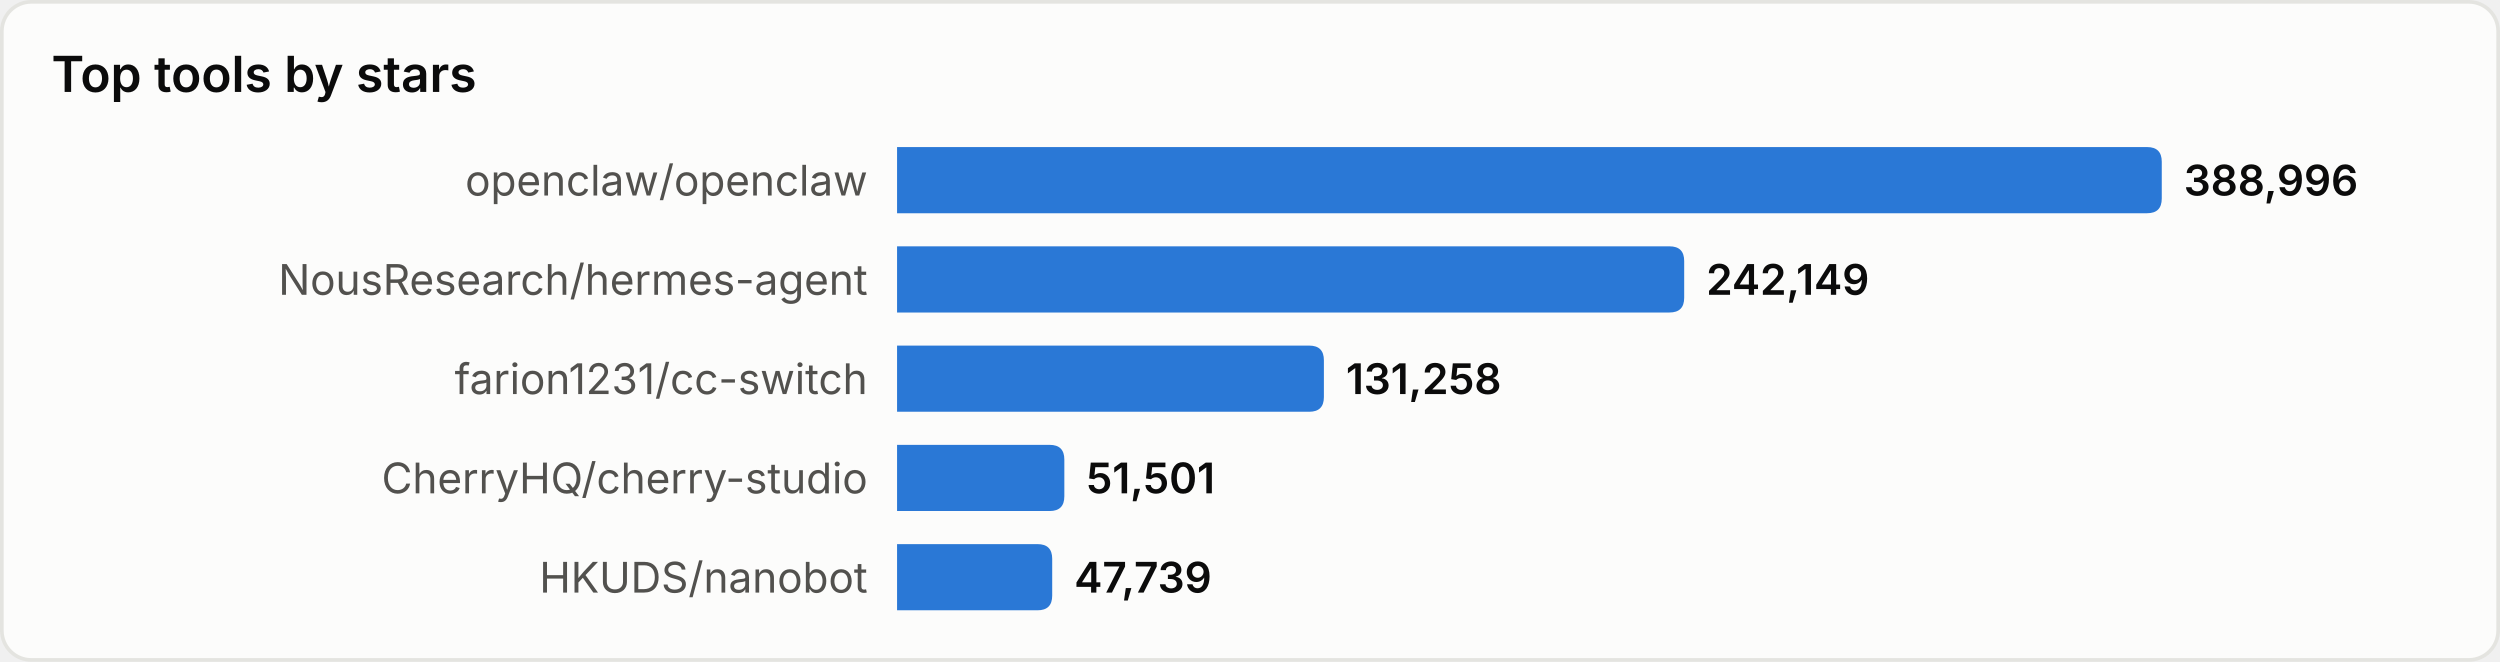
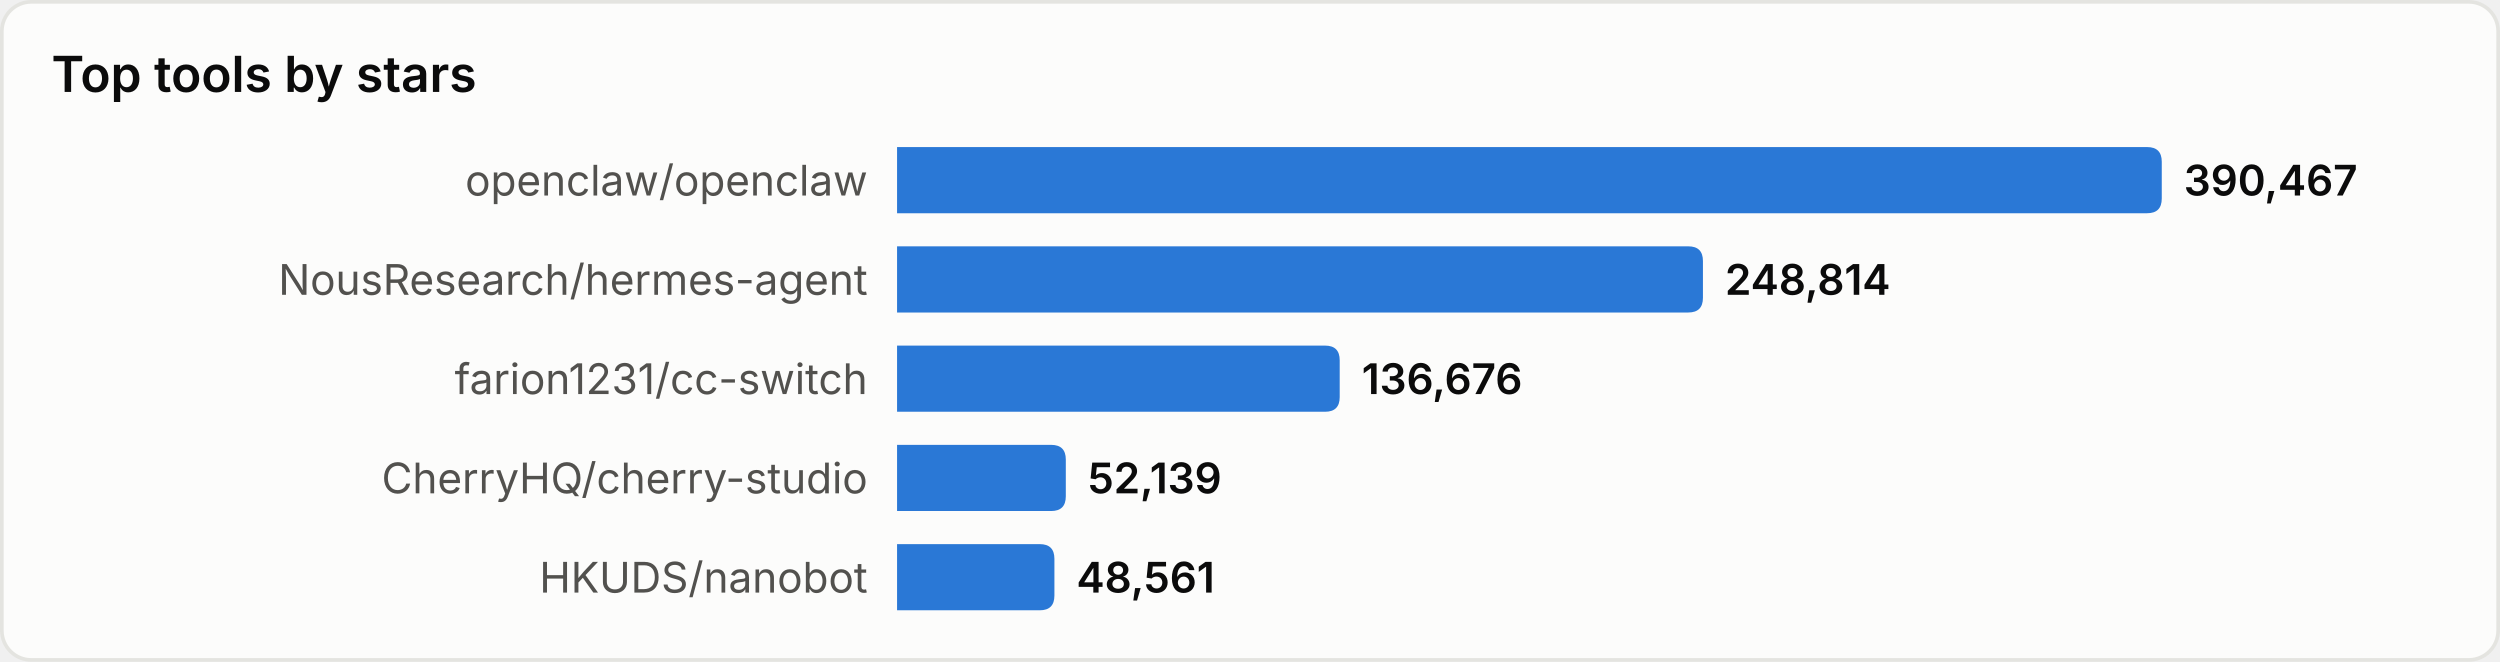
<svg xmlns="http://www.w3.org/2000/svg" width="680" height="180" viewBox="0 0 680 180" role="img" aria-label="Top tools by stars">
  <style>
text{font-family:system-ui,-apple-system,'Segoe UI',sans-serif}
.srf{fill:#fcfcfb;stroke:#e4e4e0}.ttl{fill:#0b0b0b;font-size:13.5px;font-weight:600}
.lbl{fill:#52514e;font-size:11.5px}.val{fill:#0b0b0b;font-size:11.5px;font-weight:600}
.bar{fill:#2a78d6}
@media(prefers-color-scheme:dark){
.srf{fill:#1a1a19;stroke:#33332f}.ttl{fill:#ffffff}
.lbl{fill:#c3c2b7}.val{fill:#ffffff}.bar{fill:#3987e5}
}
</style>
  <rect x="0.5" y="0.5" width="679" height="179" rx="8" class="srf" />
  <text x="14" y="25" class="ttl">Top tools by stars</text>
  <text x="236" y="49.0" class="lbl" text-anchor="end" dominant-baseline="central">openclaw/openclaw</text>
  <path d="M244,40 h340.0 q4,0 4,4 v10 q0,4 -4,4 h-340.0 z" class="bar" />
-   <text x="594.0" y="49.0" class="val" dominant-baseline="central">388,996</text>
+   <text x="594.0" y="49.0" class="val" dominant-baseline="central">390,467</text>
  <text x="236" y="76.0" class="lbl" text-anchor="end" dominant-baseline="central">NousResearch/hermes-agent</text>
-   <path d="M244,67 h210.1 q4,0 4,4 v10 q0,4 -4,4 h-210.1 z" class="bar" />
-   <text x="464.1" y="76.0" class="val" dominant-baseline="central">242,149</text>
+   <path d="M244,67 h215.2 q4,0 4,4 v10 q0,4 -4,4 h-215.2 z" class="bar" />
+   <text x="469.2" y="76.0" class="val" dominant-baseline="central">248,814</text>
  <text x="236" y="103.0" class="lbl" text-anchor="end" dominant-baseline="central">farion1231/cc-switch</text>
-   <path d="M244,94 h112.1 q4,0 4,4 v10 q0,4 -4,4 h-112.1 z" class="bar" />
-   <text x="366.1" y="103.0" class="val" dominant-baseline="central">131,258</text>
+   <path d="M244,94 h116.4 q4,0 4,4 v10 q0,4 -4,4 h-116.4 z" class="bar" />
+   <text x="370.4" y="103.0" class="val" dominant-baseline="central">136,676</text>
  <text x="236" y="130.0" class="lbl" text-anchor="end" dominant-baseline="central">CherryHQ/cherry-studio</text>
-   <path d="M244,121 h41.5 q4,0 4,4 v10 q0,4 -4,4 h-41.5 z" class="bar" />
-   <text x="295.5" y="130.0" class="val" dominant-baseline="central">51,501</text>
+   <path d="M244,121 h41.9 q4,0 4,4 v10 q0,4 -4,4 h-41.9 z" class="bar" />
+   <text x="295.9" y="130.0" class="val" dominant-baseline="central">52,139</text>
  <text x="236" y="157.0" class="lbl" text-anchor="end" dominant-baseline="central">HKUDS/nanobot</text>
-   <path d="M244,148 h38.2 q4,0 4,4 v10 q0,4 -4,4 h-38.2 z" class="bar" />
-   <text x="292.2" y="157.0" class="val" dominant-baseline="central">47,739</text>
+   <path d="M244,148 h38.8 q4,0 4,4 v10 q0,4 -4,4 h-38.8 z" class="bar" />
+   <text x="292.8" y="157.0" class="val" dominant-baseline="central">48,561</text>
</svg>
